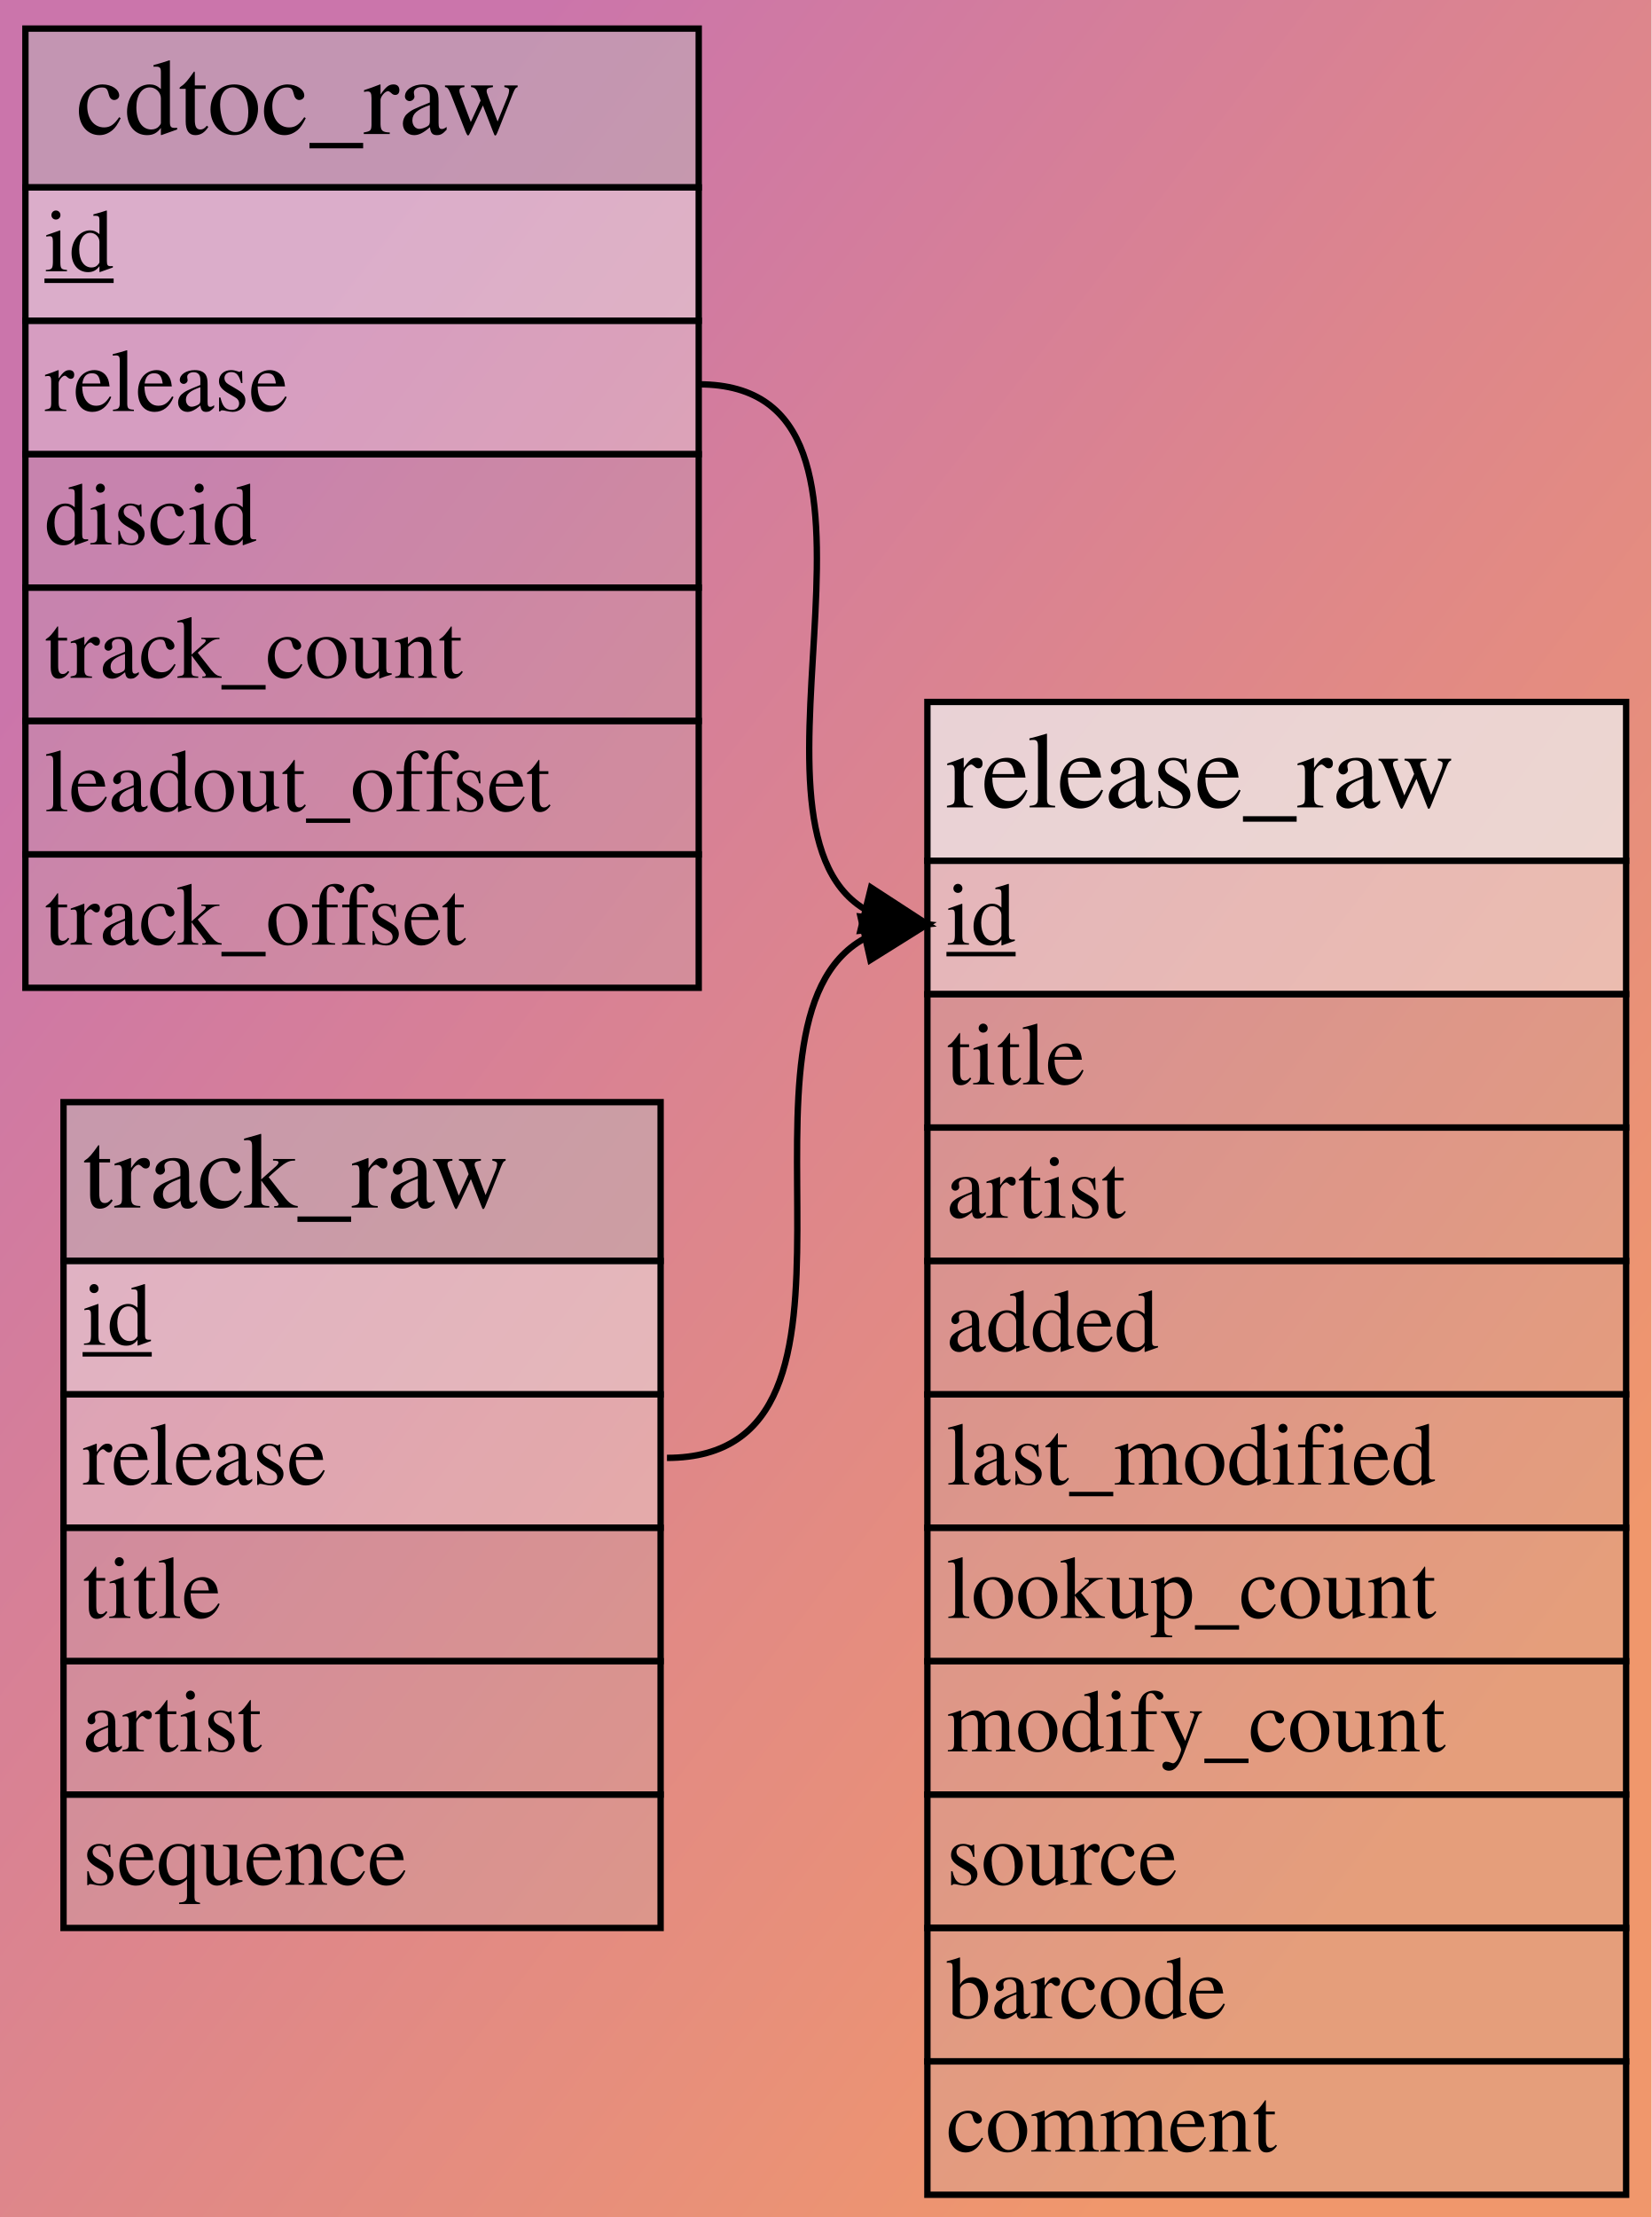
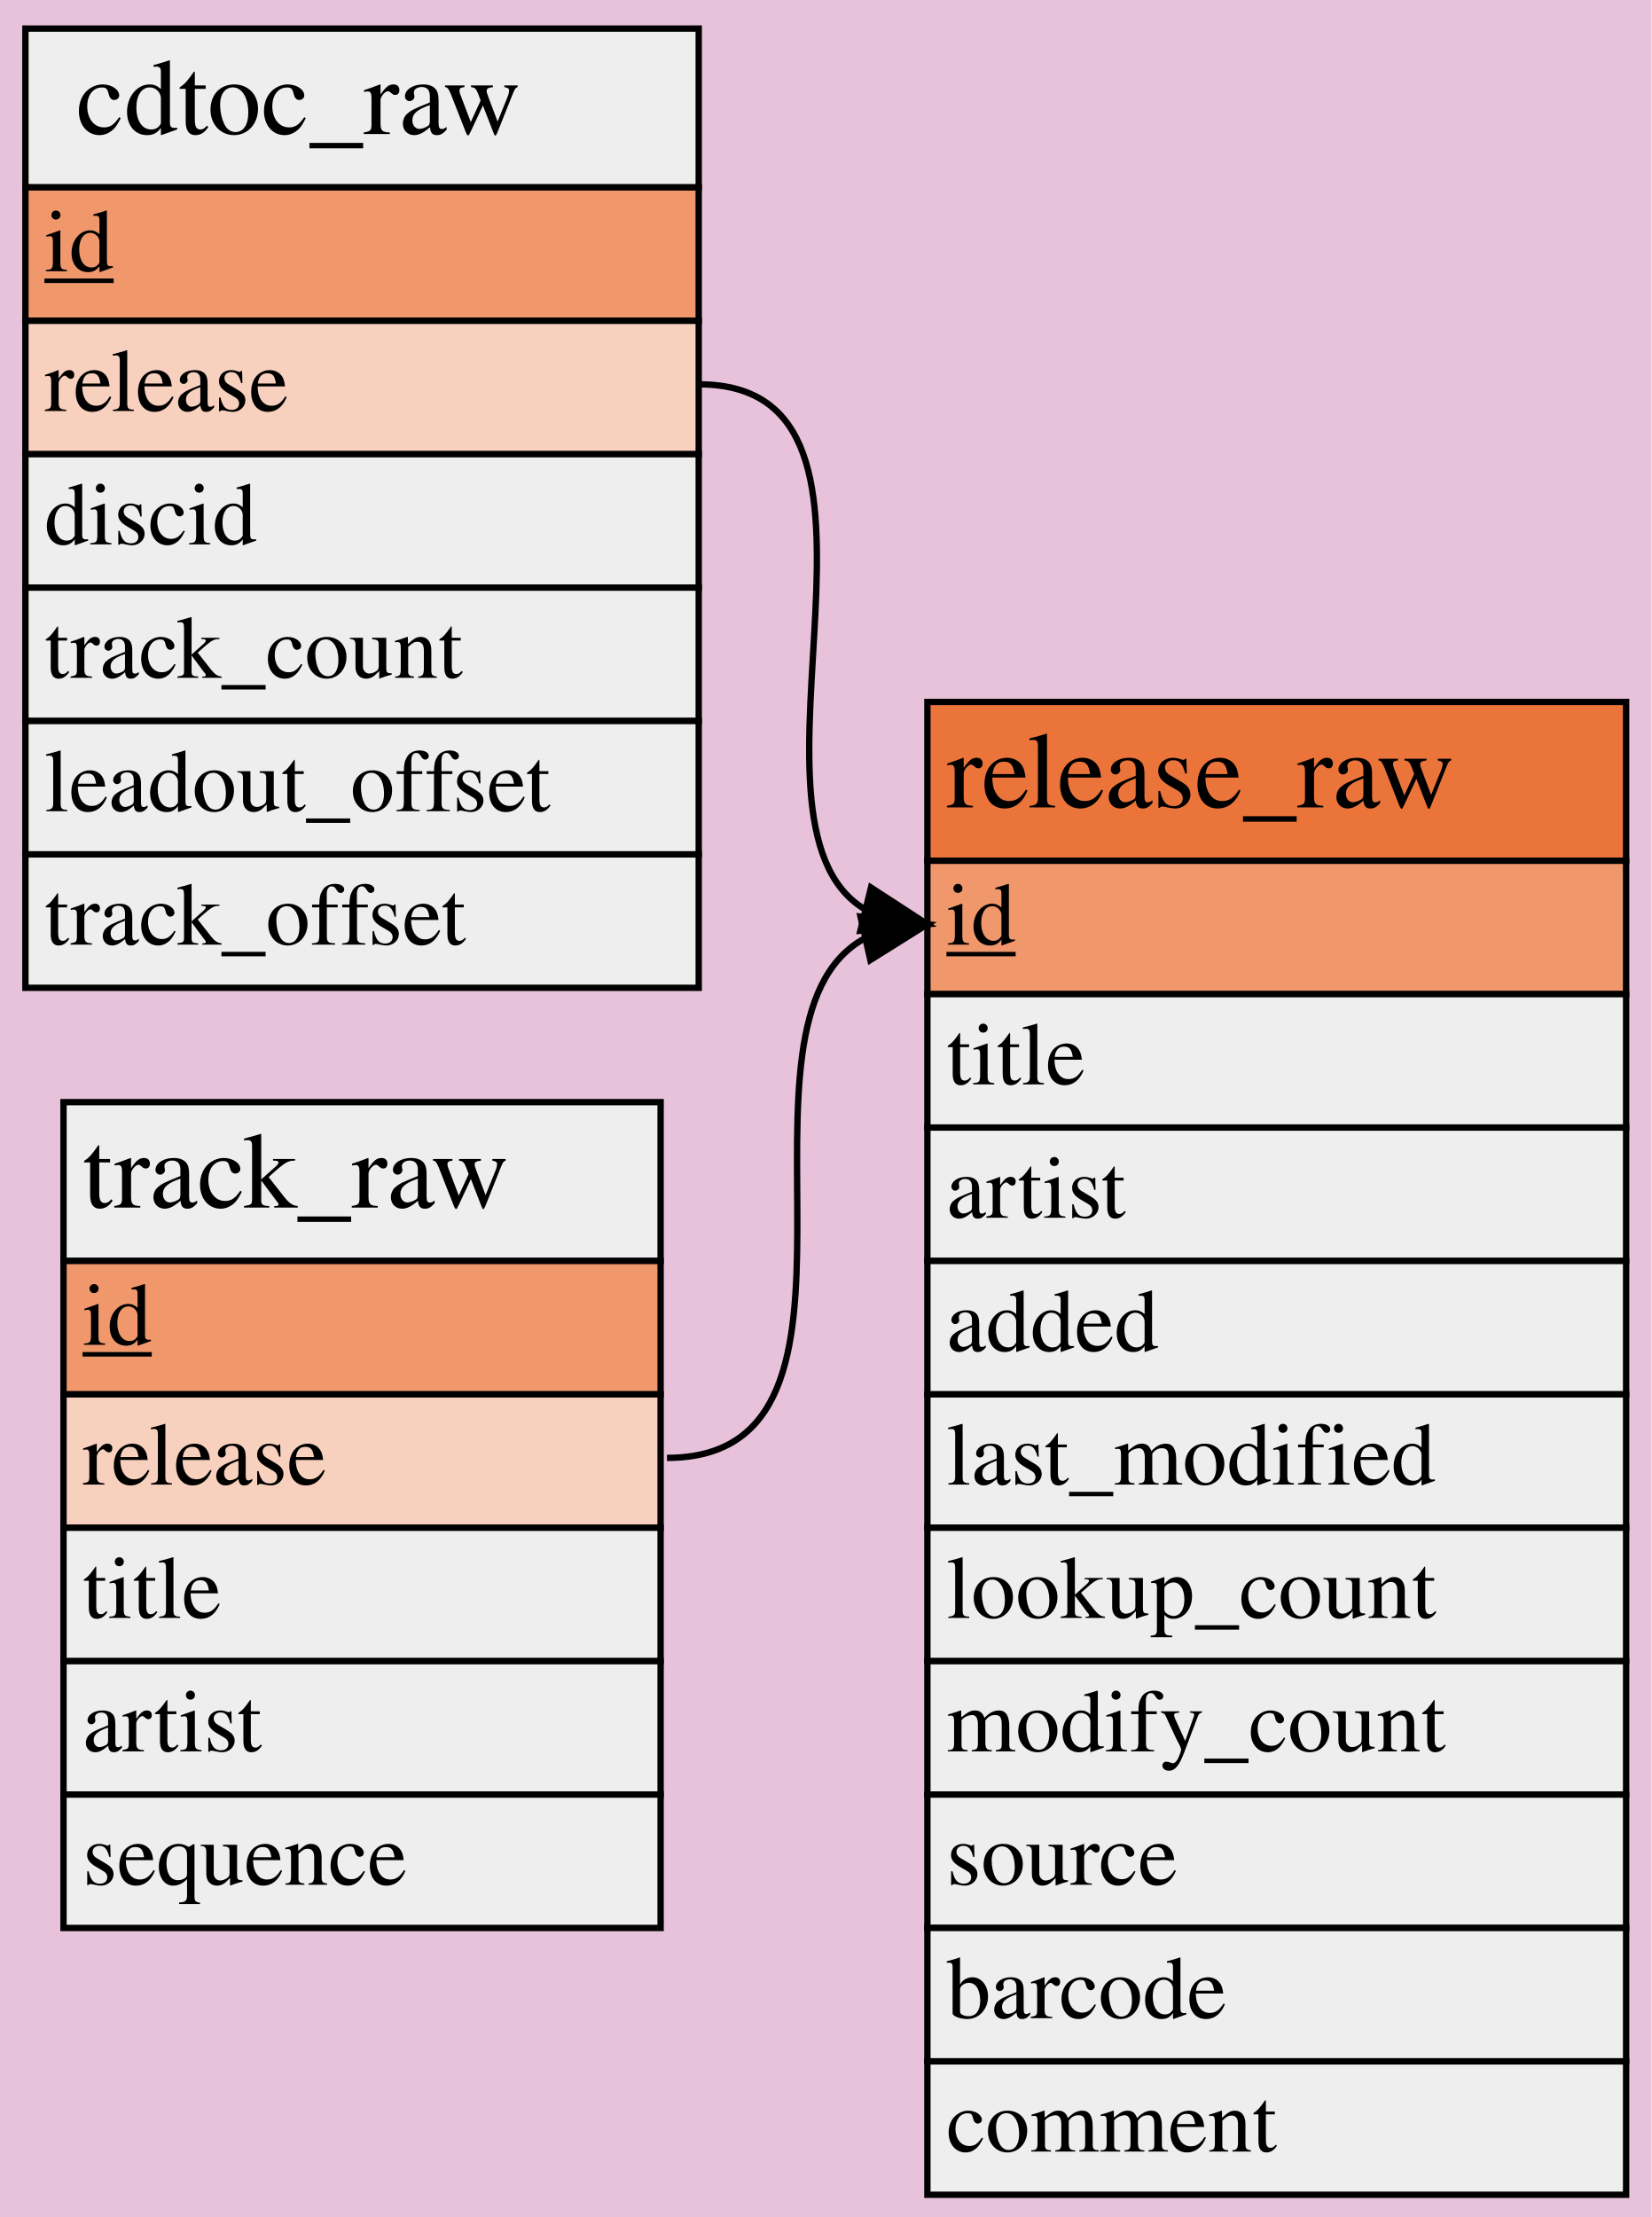
<svg xmlns="http://www.w3.org/2000/svg" xmlns:xlink="http://www.w3.org/1999/xlink" width="260pt" height="349pt" viewBox="0 0 260 349">
  <g class="graph" transform="scale(1) translate(4 345)">
    <a xlink:title="Tables for CD stub">
-       <defs>
-         <linearGradient id="l_0" x1="13.42" x2="238.58" y1="-257.75" y2="-83.25" gradientUnits="userSpaceOnUse">
-           <stop stop-color="#cb75ab" offset="0" />
-           <stop stop-color="#f0976c" offset="1" />
-         </linearGradient>
-       </defs>
-       <polygon points="-4 4 -4 -345 256 -345 256 4" fill="url(#l_0)" stroke="transparent" />
+       <polygon points="-4 4 -4 -345 256 -345 256 4" fill="#e8c2da" stroke="transparent" />
    </a>
    <g class="node">
-       <polygon points="0 -315.5 0 -340.5 106 -340.5 106 -315.5" fill="#bbb" fill-opacity=".467" stroke="transparent" />
+       <polygon points="0 -315.5 0 -340.5 106 -340.5 106 -315.5" fill="#eee" stroke="transparent" />
      <polygon points="0 -315.5 0 -340.5 106 -340.5 106 -315.5" fill="none" stroke="#000" />
      <text x="8" y="-323.9" font-family="Times,serif" font-size="17">cdtoc_raw</text>
-       <polygon points="0 -294.5 0 -315.5 106 -315.5 106 -294.5" fill="#eee" fill-opacity=".467" stroke="transparent" />
+       <polygon points="0 -294.5 0 -315.5 106 -315.5 106 -294.5" fill="#f0976c" stroke="transparent" />
      <polygon points="0 -294.5 0 -315.5 106 -315.5 106 -294.5" fill="none" stroke="#000" />
      <text x="3" y="-302.3" font-family="Times,serif" font-size="14" text-decoration="underline">id</text>
-       <polygon points="0 -273.5 0 -294.5 106 -294.5 106 -273.5" fill="#eee" fill-opacity=".333" stroke="transparent" />
+       <polygon points="0 -273.5 0 -294.5 106 -294.5 106 -273.5" fill="#f8d1be" stroke="transparent" />
      <polygon points="0 -273.5 0 -294.5 106 -294.5 106 -273.5" fill="none" stroke="#000" />
      <text x="3" y="-280.3" font-family="Times,serif" font-size="14">release</text>
-       <polygon points="0 -252.5 0 -273.5 106 -273.5 106 -252.5" fill="#bbb" fill-opacity=".2" stroke="transparent" />
+       <polygon points="0 -252.5 0 -273.5 106 -273.5 106 -252.5" fill="#eee" stroke="transparent" />
      <polygon points="0 -252.5 0 -273.5 106 -273.5 106 -252.5" fill="none" stroke="#000" />
      <text x="3" y="-259.3" font-family="Times,serif" font-size="14">discid</text>
-       <polygon points="0 -231.5 0 -252.5 106 -252.5 106 -231.5" fill="#bbb" fill-opacity=".2" stroke="transparent" />
+       <polygon points="0 -231.5 0 -252.5 106 -252.5 106 -231.5" fill="#eee" stroke="transparent" />
      <polygon points="0 -231.5 0 -252.5 106 -252.5 106 -231.5" fill="none" stroke="#000" />
      <text x="3" y="-238.3" font-family="Times,serif" font-size="14">track_count</text>
-       <polygon points="0 -210.5 0 -231.5 106 -231.5 106 -210.5" fill="#bbb" fill-opacity=".2" stroke="transparent" />
+       <polygon points="0 -210.5 0 -231.5 106 -231.5 106 -210.5" fill="#eee" stroke="transparent" />
      <polygon points="0 -210.5 0 -231.5 106 -231.5 106 -210.5" fill="none" stroke="#000" />
      <text x="3" y="-217.3" font-family="Times,serif" font-size="14">leadout_offset</text>
-       <polygon points="0 -189.5 0 -210.5 106 -210.5 106 -189.5" fill="#bbb" fill-opacity=".2" stroke="transparent" />
+       <polygon points="0 -189.5 0 -210.5 106 -210.5 106 -189.5" fill="#eee" stroke="transparent" />
      <polygon points="0 -189.5 0 -210.5 106 -210.5 106 -189.5" fill="none" stroke="#000" />
      <text x="3" y="-196.3" font-family="Times,serif" font-size="14">track_offset</text>
    </g>
    <g class="node">
-       <polygon points="142 -209.5 142 -234.5 252 -234.5 252 -209.5" fill="#eee" fill-opacity=".733" stroke="transparent" />
+       <polygon points="142 -209.5 142 -234.5 252 -234.5 252 -209.5" fill="#eb743b" stroke="transparent" />
      <polygon points="142 -209.5 142 -234.5 252 -234.5 252 -209.5" fill="none" stroke="#000" />
      <text x="145" y="-217.9" font-family="Times,serif" font-size="17">release_raw</text>
-       <polygon points="142 -188.5 142 -209.5 252 -209.5 252 -188.5" fill="#eee" fill-opacity=".467" stroke="transparent" />
+       <polygon points="142 -188.5 142 -209.5 252 -209.5 252 -188.5" fill="#f0976c" stroke="transparent" />
      <polygon points="142 -188.5 142 -209.5 252 -209.5 252 -188.5" fill="none" stroke="#000" />
      <text x="145" y="-196.3" font-family="Times,serif" font-size="14" text-decoration="underline">id</text>
-       <polygon points="142 -167.5 142 -188.5 252 -188.5 252 -167.5" fill="#bbb" fill-opacity=".2" stroke="transparent" />
+       <polygon points="142 -167.5 142 -188.5 252 -188.5 252 -167.5" fill="#eee" stroke="transparent" />
      <polygon points="142 -167.5 142 -188.5 252 -188.5 252 -167.5" fill="none" stroke="#000" />
      <text x="145" y="-174.3" font-family="Times,serif" font-size="14">title</text>
-       <polygon points="142 -146.5 142 -167.5 252 -167.5 252 -146.5" fill="#bbb" fill-opacity=".2" stroke="transparent" />
+       <polygon points="142 -146.5 142 -167.5 252 -167.5 252 -146.5" fill="#eee" stroke="transparent" />
      <polygon points="142 -146.5 142 -167.5 252 -167.5 252 -146.5" fill="none" stroke="#000" />
      <text x="145" y="-153.3" font-family="Times,serif" font-size="14">artist</text>
-       <polygon points="142 -125.5 142 -146.5 252 -146.5 252 -125.5" fill="#bbb" fill-opacity=".2" stroke="transparent" />
+       <polygon points="142 -125.5 142 -146.5 252 -146.5 252 -125.5" fill="#eee" stroke="transparent" />
      <polygon points="142 -125.5 142 -146.5 252 -146.5 252 -125.5" fill="none" stroke="#000" />
      <text x="145" y="-132.3" font-family="Times,serif" font-size="14">added</text>
-       <polygon points="142 -104.5 142 -125.5 252 -125.5 252 -104.5" fill="#bbb" fill-opacity=".2" stroke="transparent" />
+       <polygon points="142 -104.5 142 -125.5 252 -125.5 252 -104.5" fill="#eee" stroke="transparent" />
      <polygon points="142 -104.5 142 -125.5 252 -125.5 252 -104.5" fill="none" stroke="#000" />
      <text x="145" y="-111.3" font-family="Times,serif" font-size="14">last_modified</text>
-       <polygon points="142 -83.5 142 -104.5 252 -104.5 252 -83.5" fill="#bbb" fill-opacity=".2" stroke="transparent" />
+       <polygon points="142 -83.5 142 -104.5 252 -104.5 252 -83.5" fill="#eee" stroke="transparent" />
      <polygon points="142 -83.5 142 -104.5 252 -104.5 252 -83.5" fill="none" stroke="#000" />
      <text x="145" y="-90.3" font-family="Times,serif" font-size="14">lookup_count</text>
-       <polygon points="142 -62.5 142 -83.5 252 -83.5 252 -62.5" fill="#bbb" fill-opacity=".2" stroke="transparent" />
+       <polygon points="142 -62.5 142 -83.5 252 -83.5 252 -62.5" fill="#eee" stroke="transparent" />
      <polygon points="142 -62.5 142 -83.5 252 -83.5 252 -62.5" fill="none" stroke="#000" />
      <text x="145" y="-69.3" font-family="Times,serif" font-size="14">modify_count</text>
-       <polygon points="142 -41.5 142 -62.5 252 -62.5 252 -41.5" fill="#bbb" fill-opacity=".2" stroke="transparent" />
+       <polygon points="142 -41.5 142 -62.5 252 -62.5 252 -41.5" fill="#eee" stroke="transparent" />
      <polygon points="142 -41.5 142 -62.5 252 -62.5 252 -41.5" fill="none" stroke="#000" />
      <text x="145" y="-48.3" font-family="Times,serif" font-size="14">source</text>
-       <polygon points="142 -20.5 142 -41.5 252 -41.5 252 -20.5" fill="#bbb" fill-opacity=".2" stroke="transparent" />
+       <polygon points="142 -20.5 142 -41.5 252 -41.5 252 -20.5" fill="#eee" stroke="transparent" />
      <polygon points="142 -20.5 142 -41.5 252 -41.5 252 -20.5" fill="none" stroke="#000" />
      <text x="145" y="-27.3" font-family="Times,serif" font-size="14">barcode</text>
-       <polygon points="142 0.5 142 -20.5 252 -20.5 252 0.5" fill="#bbb" fill-opacity=".2" stroke="transparent" />
+       <polygon points="142 0.5 142 -20.5 252 -20.5 252 0.5" fill="#eee" stroke="transparent" />
      <polygon points="142 0.5 142 -20.5 252 -20.5 252 0.5" fill="none" stroke="#000" />
      <text x="145" y="-6.3" font-family="Times,serif" font-size="14">comment</text>
    </g>
    <g class="edge">
      <path d="m106-284.5c36.86 0 3.43 68.61 26.01 82.55" fill="none" stroke="#000" />
      <polygon points="133.12 -205.28 142 -199.5 131.45 -198.49" stroke="#000" />
    </g>
    <g class="node">
-       <polygon points="6 -146.5 6 -171.5 100 -171.5 100 -146.5" fill="#bbb" fill-opacity=".467" stroke="transparent" />
+       <polygon points="6 -146.5 6 -171.5 100 -171.5 100 -146.5" fill="#eee" stroke="transparent" />
      <polygon points="6 -146.5 6 -171.5 100 -171.5 100 -146.5" fill="none" stroke="#000" />
      <text x="9" y="-154.9" font-family="Times,serif" font-size="17">track_raw</text>
-       <polygon points="6 -125.5 6 -146.5 100 -146.5 100 -125.5" fill="#eee" fill-opacity=".467" stroke="transparent" />
+       <polygon points="6 -125.5 6 -146.5 100 -146.5 100 -125.5" fill="#f0976c" stroke="transparent" />
      <polygon points="6 -125.5 6 -146.5 100 -146.5 100 -125.5" fill="none" stroke="#000" />
      <text x="9" y="-133.3" font-family="Times,serif" font-size="14" text-decoration="underline">id</text>
-       <polygon points="6 -104.5 6 -125.5 100 -125.5 100 -104.5" fill="#eee" fill-opacity=".333" stroke="transparent" />
+       <polygon points="6 -104.5 6 -125.5 100 -125.5 100 -104.5" fill="#f8d1be" stroke="transparent" />
      <polygon points="6 -104.5 6 -125.5 100 -125.5 100 -104.5" fill="none" stroke="#000" />
      <text x="9" y="-111.3" font-family="Times,serif" font-size="14">release</text>
-       <polygon points="6 -83.5 6 -104.5 100 -104.5 100 -83.5" fill="#bbb" fill-opacity=".2" stroke="transparent" />
+       <polygon points="6 -83.5 6 -104.5 100 -104.5 100 -83.5" fill="#eee" stroke="transparent" />
      <polygon points="6 -83.5 6 -104.5 100 -104.5 100 -83.5" fill="none" stroke="#000" />
      <text x="9" y="-90.3" font-family="Times,serif" font-size="14">title</text>
-       <polygon points="6 -62.5 6 -83.5 100 -83.5 100 -62.5" fill="#bbb" fill-opacity=".2" stroke="transparent" />
+       <polygon points="6 -62.5 6 -83.5 100 -83.5 100 -62.5" fill="#eee" stroke="transparent" />
      <polygon points="6 -62.5 6 -83.5 100 -83.5 100 -62.5" fill="none" stroke="#000" />
      <text x="9" y="-69.3" font-family="Times,serif" font-size="14">artist</text>
-       <polygon points="6 -41.5 6 -62.5 100 -62.5 100 -41.5" fill="#bbb" fill-opacity=".2" stroke="transparent" />
+       <polygon points="6 -41.5 6 -62.5 100 -62.5 100 -41.5" fill="#eee" stroke="transparent" />
      <polygon points="6 -41.5 6 -62.5 100 -62.5 100 -41.5" fill="none" stroke="#000" />
      <text x="9" y="-48.3" font-family="Times,serif" font-size="14">sequence</text>
    </g>
    <g class="edge">
      <path d="m101-115.5c37.49 0 6.88-68.39 31.07-81.75" fill="none" stroke="#000" />
      <polygon points="131.47 -200.71 142 -199.5 133.02 -193.88" stroke="#000" />
    </g>
  </g>
</svg>
